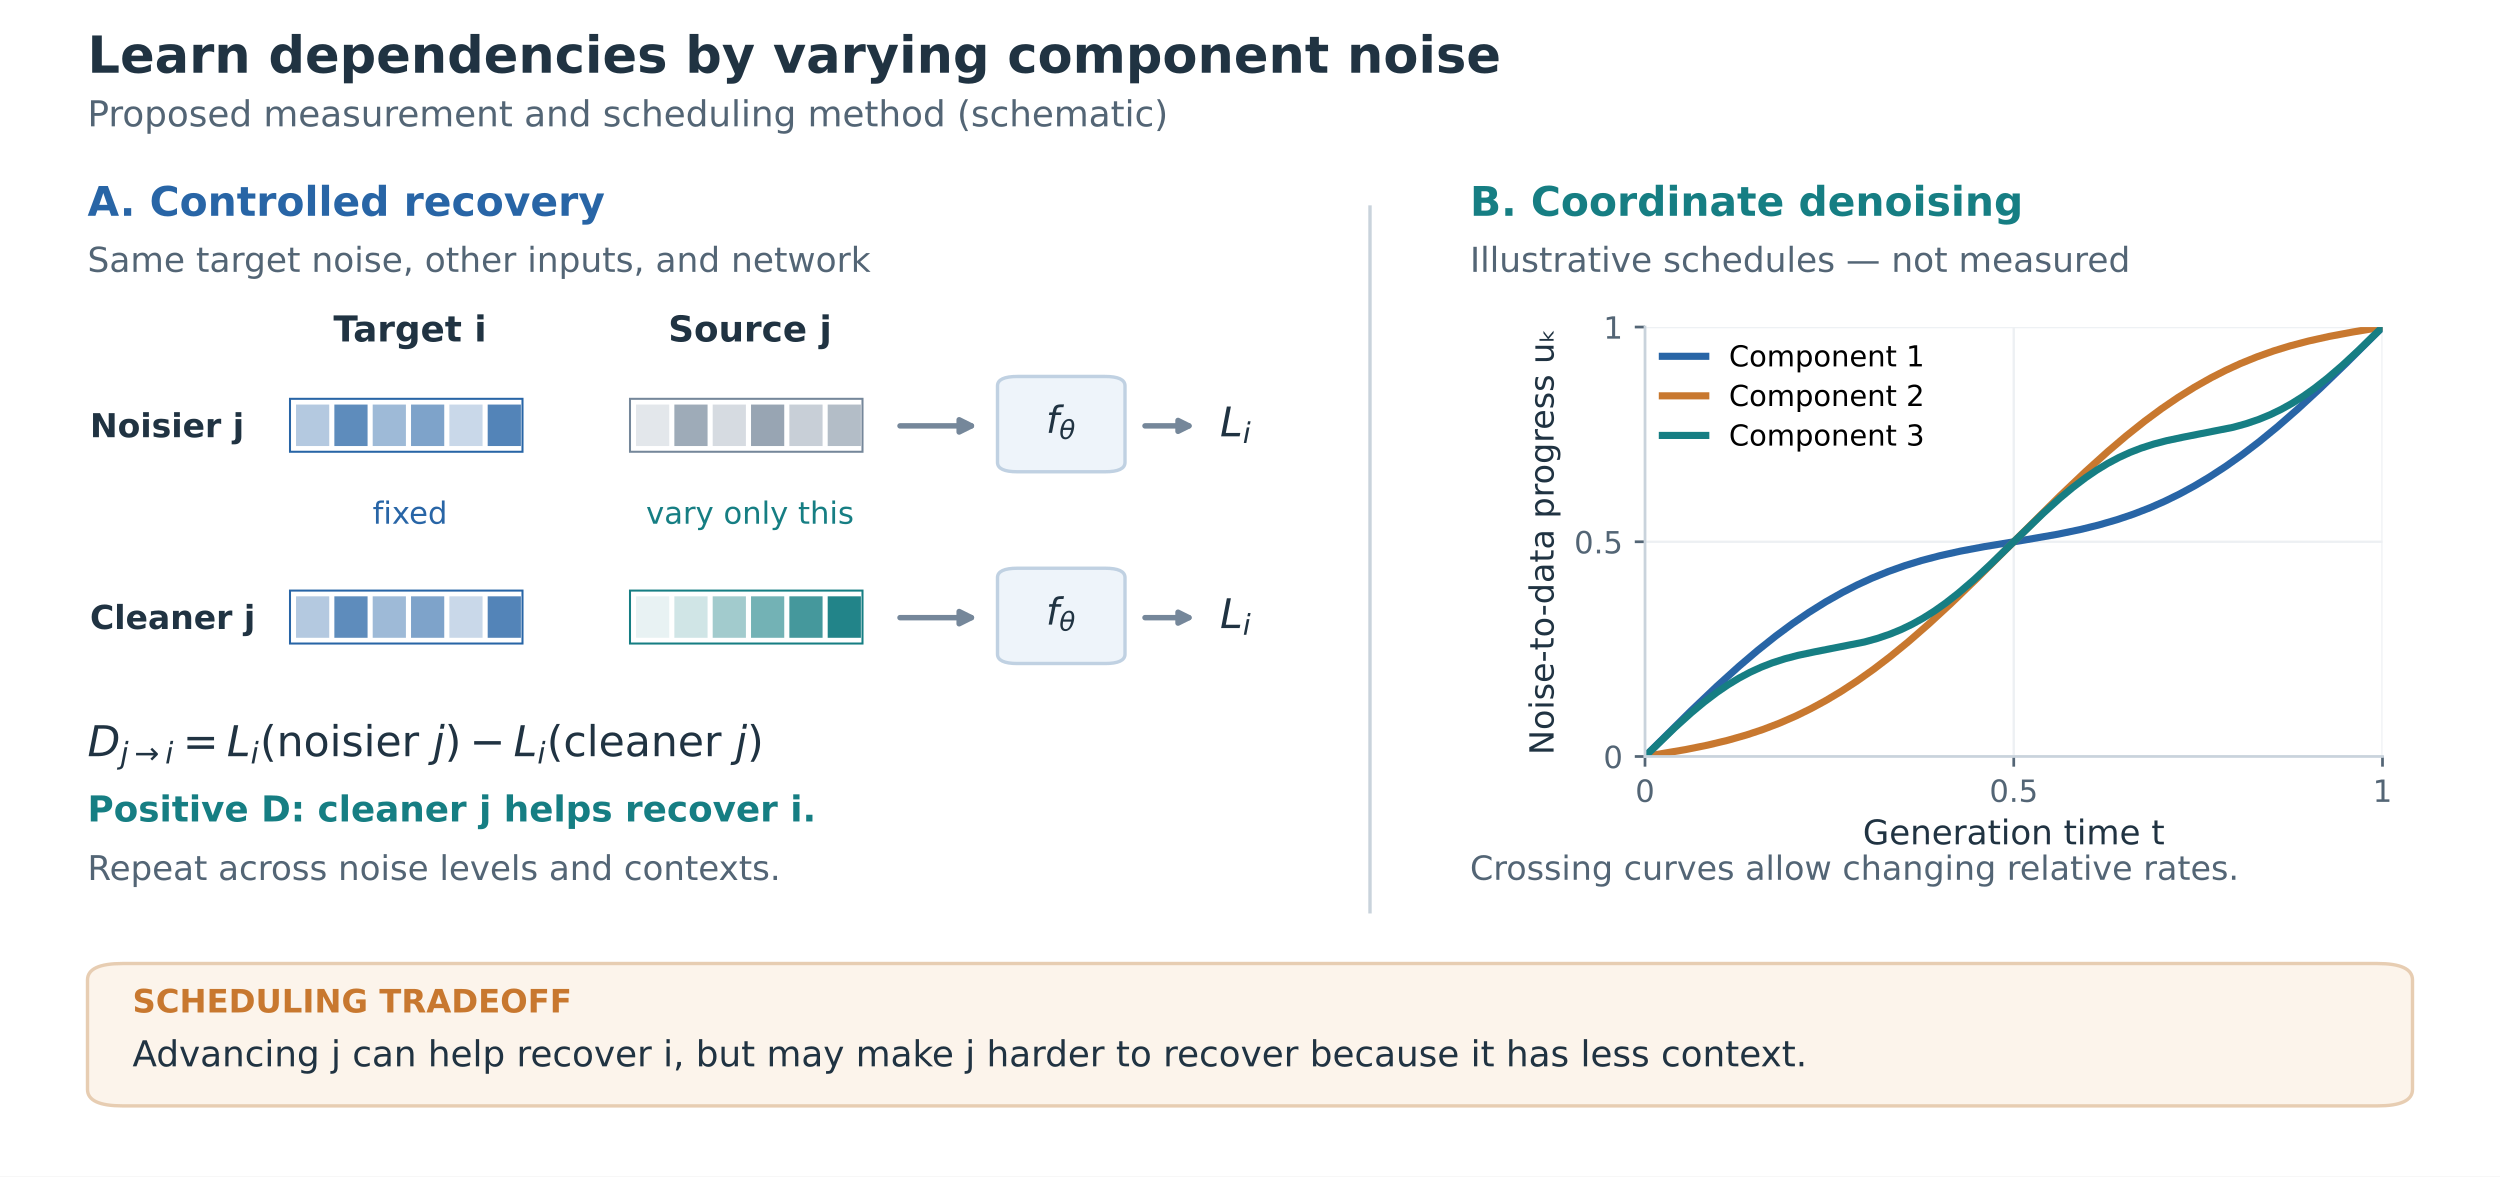
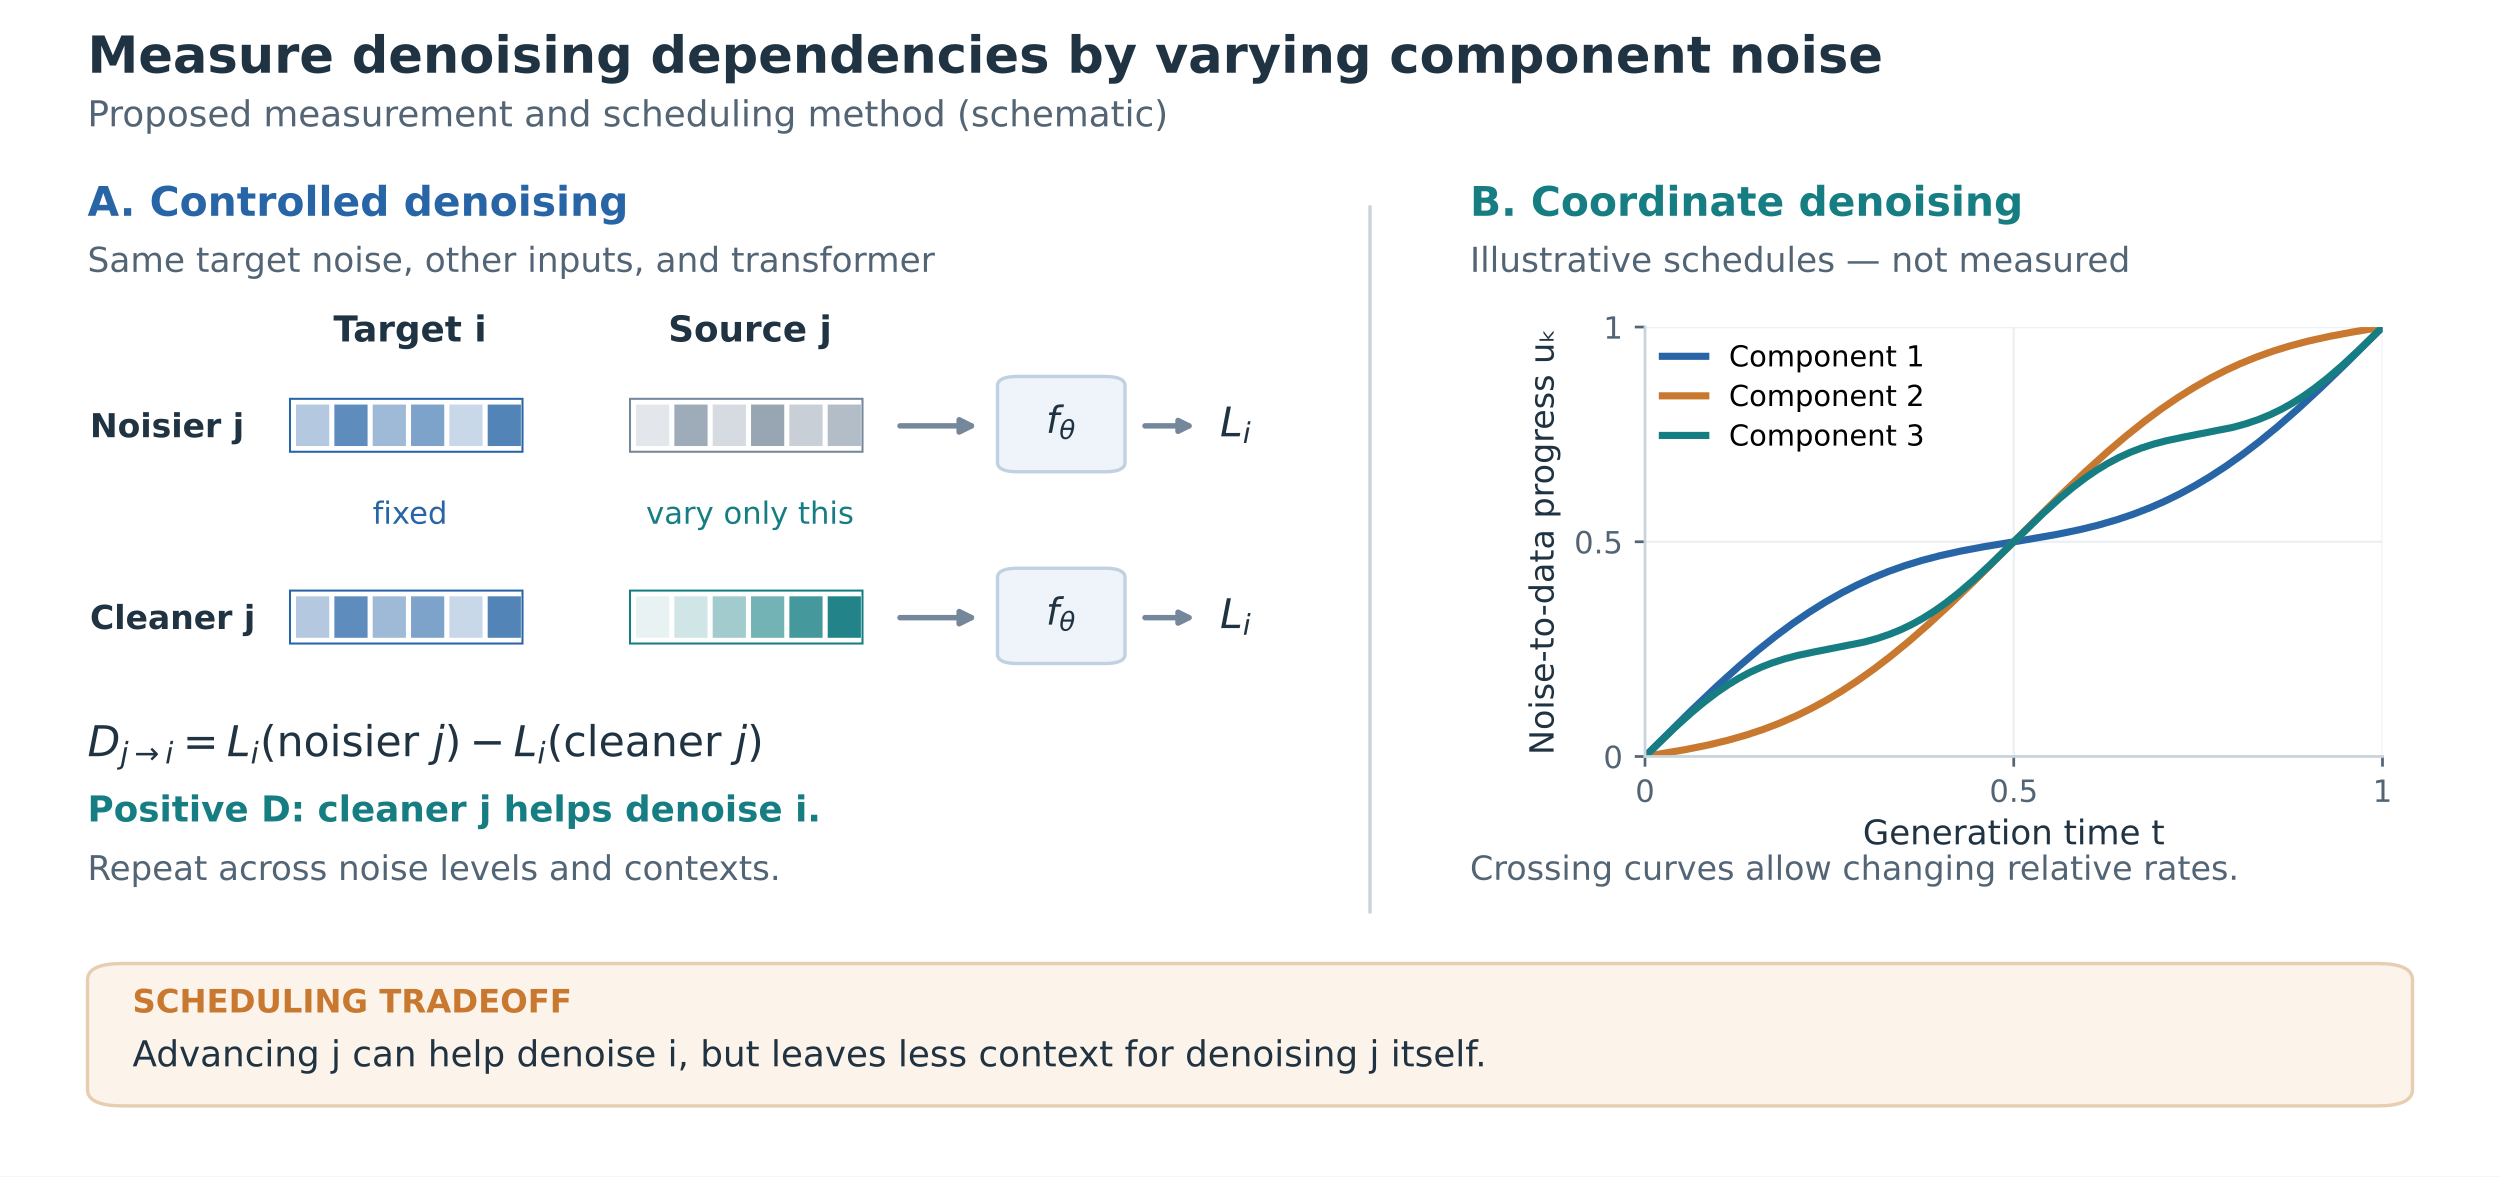
<svg xmlns="http://www.w3.org/2000/svg" xmlns:xlink="http://www.w3.org/1999/xlink" width="734.4pt" height="345.6pt" viewBox="0 0 734.4 345.6" version="1.1">
  <defs>
    <style type="text/css">*{stroke-linejoin: round; stroke-linecap: butt}</style>
  </defs>
  <g id="figure_1">
    <g id="patch_1">
      <path d="M 0 345.6  L 734.4 345.6  L 734.4 0  L 0 0  z " style="fill: #ffffff" />
    </g>
    <g id="axes_1">
      <g id="patch_2">
-         <path d="M 86.659 131.328  L 97.019 131.328  L 97.019 118.541  L 86.659 118.541  z " clip-path="url(#p17b45082d4)" style="fill: #b4c9e0; stroke: #ffffff; stroke-width: 0.6; stroke-linejoin: miter" />
+         <path d="M 86.659 131.328  L 97.019 131.328  L 97.019 118.541  L 86.659 118.541  z " clip-path="url(#pda6b91104f)" style="fill: #b4c9e0; stroke: #ffffff; stroke-width: 0.6; stroke-linejoin: miter" />
      </g>
      <g id="patch_3">
-         <path d="M 97.92 131.328  L 108.28 131.328  L 108.28 118.541  L 97.92 118.541  z " clip-path="url(#p17b45082d4)" style="fill: #5e8cbc; stroke: #ffffff; stroke-width: 0.6; stroke-linejoin: miter" />
+         <path d="M 97.92 131.328  L 108.28 131.328  L 108.28 118.541  L 97.92 118.541  z " clip-path="url(#pda6b91104f)" style="fill: #5e8cbc; stroke: #ffffff; stroke-width: 0.6; stroke-linejoin: miter" />
      </g>
      <g id="patch_4">
-         <path d="M 109.181 131.328  L 119.541 131.328  L 119.541 118.541  L 109.181 118.541  z " clip-path="url(#p17b45082d4)" style="fill: #9ebad7; stroke: #ffffff; stroke-width: 0.6; stroke-linejoin: miter" />
+         <path d="M 109.181 131.328  L 119.541 131.328  L 119.541 118.541  L 109.181 118.541  z " clip-path="url(#pda6b91104f)" style="fill: #9ebad7; stroke: #ffffff; stroke-width: 0.6; stroke-linejoin: miter" />
      </g>
      <g id="patch_5">
-         <path d="M 120.442 131.328  L 130.802 131.328  L 130.802 118.541  L 120.442 118.541  z " clip-path="url(#p17b45082d4)" style="fill: #7ea3ca; stroke: #ffffff; stroke-width: 0.6; stroke-linejoin: miter" />
+         <path d="M 120.442 131.328  L 130.802 131.328  L 130.802 118.541  L 120.442 118.541  z " clip-path="url(#pda6b91104f)" style="fill: #7ea3ca; stroke: #ffffff; stroke-width: 0.6; stroke-linejoin: miter" />
      </g>
      <g id="patch_6">
-         <path d="M 131.702 131.328  L 142.062 131.328  L 142.062 118.541  L 131.702 118.541  z " clip-path="url(#p17b45082d4)" style="fill: #c9d8e9; stroke: #ffffff; stroke-width: 0.6; stroke-linejoin: miter" />
+         <path d="M 131.702 131.328  L 142.062 131.328  L 142.062 118.541  L 131.702 118.541  z " clip-path="url(#pda6b91104f)" style="fill: #c9d8e9; stroke: #ffffff; stroke-width: 0.6; stroke-linejoin: miter" />
      </g>
      <g id="patch_7">
-         <path d="M 142.963 131.328  L 153.323 131.328  L 153.323 118.541  L 142.963 118.541  z " clip-path="url(#p17b45082d4)" style="fill: #5384b8; stroke: #ffffff; stroke-width: 0.6; stroke-linejoin: miter" />
+         <path d="M 142.963 131.328  L 153.323 131.328  L 153.323 118.541  L 142.963 118.541  z " clip-path="url(#pda6b91104f)" style="fill: #5384b8; stroke: #ffffff; stroke-width: 0.6; stroke-linejoin: miter" />
      </g>
      <g id="patch_8">
-         <path d="M 85.19 132.71  L 153.49 132.71  L 153.49 117.158  L 85.19 117.158  L 85.19 132.71  z " clip-path="url(#p17b45082d4)" style="fill: none; stroke: #2865a6; stroke-width: 0.6; stroke-linejoin: miter" />
+         <path d="M 85.19 132.71  L 153.49 132.71  L 153.49 117.158  L 85.19 117.158  L 85.19 132.71  z " clip-path="url(#pda6b91104f)" style="fill: none; stroke: #2865a6; stroke-width: 0.6; stroke-linejoin: miter" />
      </g>
      <g id="patch_9">
-         <path d="M 186.538 131.328  L 196.898 131.328  L 196.898 118.541  L 186.538 118.541  z " clip-path="url(#p17b45082d4)" style="fill: #e3e7eb; stroke: #ffffff; stroke-width: 0.6; stroke-linejoin: miter" />
+         <path d="M 186.538 131.328  L 196.898 131.328  L 196.898 118.541  L 186.538 118.541  z " clip-path="url(#pda6b91104f)" style="fill: #e3e7eb; stroke: #ffffff; stroke-width: 0.6; stroke-linejoin: miter" />
      </g>
      <g id="patch_10">
-         <path d="M 197.798 131.328  L 208.158 131.328  L 208.158 118.541  L 197.798 118.541  z " clip-path="url(#p17b45082d4)" style="fill: #9eabb8; stroke: #ffffff; stroke-width: 0.6; stroke-linejoin: miter" />
+         <path d="M 197.798 131.328  L 208.158 131.328  L 208.158 118.541  L 197.798 118.541  z " clip-path="url(#pda6b91104f)" style="fill: #9eabb8; stroke: #ffffff; stroke-width: 0.6; stroke-linejoin: miter" />
      </g>
      <g id="patch_11">
-         <path d="M 209.059 131.328  L 219.419 131.328  L 219.419 118.541  L 209.059 118.541  z " clip-path="url(#p17b45082d4)" style="fill: #d6dbe1; stroke: #ffffff; stroke-width: 0.6; stroke-linejoin: miter" />
+         <path d="M 209.059 131.328  L 219.419 131.328  L 219.419 118.541  L 209.059 118.541  z " clip-path="url(#pda6b91104f)" style="fill: #d6dbe1; stroke: #ffffff; stroke-width: 0.6; stroke-linejoin: miter" />
      </g>
      <g id="patch_12">
-         <path d="M 220.32 131.328  L 230.68 131.328  L 230.68 118.541  L 220.32 118.541  z " clip-path="url(#p17b45082d4)" style="fill: #98a5b3; stroke: #ffffff; stroke-width: 0.6; stroke-linejoin: miter" />
+         <path d="M 220.32 131.328  L 230.68 131.328  L 230.68 118.541  L 220.32 118.541  z " clip-path="url(#pda6b91104f)" style="fill: #98a5b3; stroke: #ffffff; stroke-width: 0.6; stroke-linejoin: miter" />
      </g>
      <g id="patch_13">
-         <path d="M 231.581 131.328  L 241.941 131.328  L 241.941 118.541  L 231.581 118.541  z " clip-path="url(#p17b45082d4)" style="fill: #c8cfd7; stroke: #ffffff; stroke-width: 0.6; stroke-linejoin: miter" />
+         <path d="M 231.581 131.328  L 241.941 131.328  L 241.941 118.541  L 231.581 118.541  z " clip-path="url(#pda6b91104f)" style="fill: #c8cfd7; stroke: #ffffff; stroke-width: 0.6; stroke-linejoin: miter" />
      </g>
      <g id="patch_14">
-         <path d="M 242.842 131.328  L 253.202 131.328  L 253.202 118.541  L 242.842 118.541  z " clip-path="url(#p17b45082d4)" style="fill: #b3bdc7; stroke: #ffffff; stroke-width: 0.6; stroke-linejoin: miter" />
+         <path d="M 242.842 131.328  L 253.202 131.328  L 253.202 118.541  L 242.842 118.541  z " clip-path="url(#pda6b91104f)" style="fill: #b3bdc7; stroke: #ffffff; stroke-width: 0.6; stroke-linejoin: miter" />
      </g>
      <g id="patch_15">
-         <path d="M 185.069 132.71  L 253.368 132.71  L 253.368 117.158  L 185.069 117.158  L 185.069 132.71  z " clip-path="url(#p17b45082d4)" style="fill: none; stroke: #75879a; stroke-width: 0.6; stroke-linejoin: miter" />
+         <path d="M 185.069 132.71  L 253.368 132.71  L 253.368 117.158  L 185.069 117.158  L 185.069 132.71  z " clip-path="url(#pda6b91104f)" style="fill: none; stroke: #75879a; stroke-width: 0.6; stroke-linejoin: miter" />
      </g>
      <g id="patch_16">
-         <path d="M 264.384 125.107  Q 275.767 125.107 285.362 125.107  " clip-path="url(#p17b45082d4)" style="fill: none; stroke: #75879a; stroke-width: 1.6; stroke-linecap: round" />
-         <path d="M 281.762 123.307  L 285.362 125.107  L 281.762 126.907  z " clip-path="url(#p17b45082d4)" style="fill: #75879a; stroke: #75879a; stroke-width: 1.6; stroke-linecap: round" />
+         <path d="M 264.384 125.107  Q 275.767 125.107 285.362 125.107  " clip-path="url(#pda6b91104f)" style="fill: none; stroke: #75879a; stroke-width: 1.6; stroke-linecap: round" />
+         <path d="M 281.762 123.307  L 285.362 125.107  L 281.762 126.907  z " clip-path="url(#pda6b91104f)" style="fill: #75879a; stroke: #75879a; stroke-width: 1.6; stroke-linecap: round" />
      </g>
      <g id="patch_17">
-         <path d="M 298.901 138.586  L 324.605 138.586  Q 330.48 138.586 330.48 135.821  L 330.48 113.357  Q 330.48 110.592 324.605 110.592  L 298.901 110.592  Q 293.026 110.592 293.026 113.357  L 293.026 135.821  Q 293.026 138.586 298.901 138.586  z " clip-path="url(#p17b45082d4)" style="fill: #eef4fa; stroke: #c0d1e2; stroke-linejoin: miter" />
+         <path d="M 298.901 138.586  L 324.605 138.586  Q 330.48 138.586 330.48 135.821  L 330.48 113.357  Q 330.48 110.592 324.605 110.592  L 298.901 110.592  Q 293.026 110.592 293.026 113.357  L 293.026 135.821  Q 293.026 138.586 298.901 138.586  z " clip-path="url(#pda6b91104f)" style="fill: #eef4fa; stroke: #c0d1e2; stroke-linejoin: miter" />
      </g>
      <g id="patch_18">
-         <path d="M 336.355 125.107  Q 343.699 125.107 349.254 125.107  " clip-path="url(#p17b45082d4)" style="fill: none; stroke: #75879a; stroke-width: 1.6; stroke-linecap: round" />
-         <path d="M 346.054 123.507  L 349.254 125.107  L 346.054 126.707  z " clip-path="url(#p17b45082d4)" style="fill: #75879a; stroke: #75879a; stroke-width: 1.6; stroke-linecap: round" />
+         <path d="M 336.355 125.107  Q 343.699 125.107 349.254 125.107  " clip-path="url(#pda6b91104f)" style="fill: none; stroke: #75879a; stroke-width: 1.6; stroke-linecap: round" />
+         <path d="M 346.054 123.507  L 349.254 125.107  L 346.054 126.707  z " clip-path="url(#pda6b91104f)" style="fill: #75879a; stroke: #75879a; stroke-width: 1.6; stroke-linecap: round" />
      </g>
      <g id="patch_19">
-         <path d="M 86.659 187.661  L 97.019 187.661  L 97.019 174.874  L 86.659 174.874  z " clip-path="url(#p17b45082d4)" style="fill: #b4c9e0; stroke: #ffffff; stroke-width: 0.6; stroke-linejoin: miter" />
+         <path d="M 86.659 187.661  L 97.019 187.661  L 97.019 174.874  L 86.659 174.874  z " clip-path="url(#pda6b91104f)" style="fill: #b4c9e0; stroke: #ffffff; stroke-width: 0.6; stroke-linejoin: miter" />
      </g>
      <g id="patch_20">
-         <path d="M 97.92 187.661  L 108.28 187.661  L 108.28 174.874  L 97.92 174.874  z " clip-path="url(#p17b45082d4)" style="fill: #5e8cbc; stroke: #ffffff; stroke-width: 0.6; stroke-linejoin: miter" />
+         <path d="M 97.92 187.661  L 108.28 187.661  L 108.28 174.874  L 97.92 174.874  z " clip-path="url(#pda6b91104f)" style="fill: #5e8cbc; stroke: #ffffff; stroke-width: 0.6; stroke-linejoin: miter" />
      </g>
      <g id="patch_21">
-         <path d="M 109.181 187.661  L 119.541 187.661  L 119.541 174.874  L 109.181 174.874  z " clip-path="url(#p17b45082d4)" style="fill: #9ebad7; stroke: #ffffff; stroke-width: 0.6; stroke-linejoin: miter" />
+         <path d="M 109.181 187.661  L 119.541 187.661  L 119.541 174.874  L 109.181 174.874  z " clip-path="url(#pda6b91104f)" style="fill: #9ebad7; stroke: #ffffff; stroke-width: 0.6; stroke-linejoin: miter" />
      </g>
      <g id="patch_22">
-         <path d="M 120.442 187.661  L 130.802 187.661  L 130.802 174.874  L 120.442 174.874  z " clip-path="url(#p17b45082d4)" style="fill: #7ea3ca; stroke: #ffffff; stroke-width: 0.6; stroke-linejoin: miter" />
+         <path d="M 120.442 187.661  L 130.802 187.661  L 130.802 174.874  L 120.442 174.874  z " clip-path="url(#pda6b91104f)" style="fill: #7ea3ca; stroke: #ffffff; stroke-width: 0.6; stroke-linejoin: miter" />
      </g>
      <g id="patch_23">
-         <path d="M 131.702 187.661  L 142.062 187.661  L 142.062 174.874  L 131.702 174.874  z " clip-path="url(#p17b45082d4)" style="fill: #c9d8e9; stroke: #ffffff; stroke-width: 0.6; stroke-linejoin: miter" />
+         <path d="M 131.702 187.661  L 142.062 187.661  L 142.062 174.874  L 131.702 174.874  z " clip-path="url(#pda6b91104f)" style="fill: #c9d8e9; stroke: #ffffff; stroke-width: 0.6; stroke-linejoin: miter" />
      </g>
      <g id="patch_24">
-         <path d="M 142.963 187.661  L 153.323 187.661  L 153.323 174.874  L 142.963 174.874  z " clip-path="url(#p17b45082d4)" style="fill: #5384b8; stroke: #ffffff; stroke-width: 0.6; stroke-linejoin: miter" />
+         <path d="M 142.963 187.661  L 153.323 187.661  L 153.323 174.874  L 142.963 174.874  z " clip-path="url(#pda6b91104f)" style="fill: #5384b8; stroke: #ffffff; stroke-width: 0.6; stroke-linejoin: miter" />
      </g>
      <g id="patch_25">
-         <path d="M 85.19 189.043  L 153.49 189.043  L 153.49 173.491  L 85.19 173.491  L 85.19 189.043  z " clip-path="url(#p17b45082d4)" style="fill: none; stroke: #2865a6; stroke-width: 0.6; stroke-linejoin: miter" />
+         <path d="M 85.19 189.043  L 153.49 189.043  L 153.49 173.491  L 85.19 173.491  L 85.19 189.043  z " clip-path="url(#pda6b91104f)" style="fill: none; stroke: #2865a6; stroke-width: 0.6; stroke-linejoin: miter" />
      </g>
      <g id="patch_26">
-         <path d="M 186.538 187.661  L 196.898 187.661  L 196.898 174.874  L 186.538 174.874  z " clip-path="url(#p17b45082d4)" style="fill: #e8f2f3; stroke: #ffffff; stroke-width: 0.6; stroke-linejoin: miter" />
+         <path d="M 186.538 187.661  L 196.898 187.661  L 196.898 174.874  L 186.538 174.874  z " clip-path="url(#pda6b91104f)" style="fill: #e8f2f3; stroke: #ffffff; stroke-width: 0.6; stroke-linejoin: miter" />
      </g>
      <g id="patch_27">
-         <path d="M 197.798 187.661  L 208.158 187.661  L 208.158 174.874  L 197.798 174.874  z " clip-path="url(#p17b45082d4)" style="fill: #d0e5e6; stroke: #ffffff; stroke-width: 0.6; stroke-linejoin: miter" />
+         <path d="M 197.798 187.661  L 208.158 187.661  L 208.158 174.874  L 197.798 174.874  z " clip-path="url(#pda6b91104f)" style="fill: #d0e5e6; stroke: #ffffff; stroke-width: 0.6; stroke-linejoin: miter" />
      </g>
      <g id="patch_28">
-         <path d="M 209.059 187.661  L 219.419 187.661  L 219.419 174.874  L 209.059 174.874  z " clip-path="url(#p17b45082d4)" style="fill: #a2cbcd; stroke: #ffffff; stroke-width: 0.6; stroke-linejoin: miter" />
+         <path d="M 209.059 187.661  L 219.419 187.661  L 219.419 174.874  L 209.059 174.874  z " clip-path="url(#pda6b91104f)" style="fill: #a2cbcd; stroke: #ffffff; stroke-width: 0.6; stroke-linejoin: miter" />
      </g>
      <g id="patch_29">
-         <path d="M 220.32 187.661  L 230.68 187.661  L 230.68 174.874  L 220.32 174.874  z " clip-path="url(#p17b45082d4)" style="fill: #73b2b5; stroke: #ffffff; stroke-width: 0.6; stroke-linejoin: miter" />
+         <path d="M 220.32 187.661  L 230.68 187.661  L 230.68 174.874  L 220.32 174.874  z " clip-path="url(#pda6b91104f)" style="fill: #73b2b5; stroke: #ffffff; stroke-width: 0.6; stroke-linejoin: miter" />
      </g>
      <g id="patch_30">
-         <path d="M 231.581 187.661  L 241.941 187.661  L 241.941 174.874  L 231.581 174.874  z " clip-path="url(#p17b45082d4)" style="fill: #45989c; stroke: #ffffff; stroke-width: 0.6; stroke-linejoin: miter" />
+         <path d="M 231.581 187.661  L 241.941 187.661  L 241.941 174.874  L 231.581 174.874  z " clip-path="url(#pda6b91104f)" style="fill: #45989c; stroke: #ffffff; stroke-width: 0.6; stroke-linejoin: miter" />
      </g>
      <g id="patch_31">
-         <path d="M 242.842 187.661  L 253.202 187.661  L 253.202 174.874  L 242.842 174.874  z " clip-path="url(#p17b45082d4)" style="fill: #228489; stroke: #ffffff; stroke-width: 0.6; stroke-linejoin: miter" />
+         <path d="M 242.842 187.661  L 253.202 187.661  L 253.202 174.874  L 242.842 174.874  z " clip-path="url(#pda6b91104f)" style="fill: #228489; stroke: #ffffff; stroke-width: 0.6; stroke-linejoin: miter" />
      </g>
      <g id="patch_32">
-         <path d="M 185.069 189.043  L 253.368 189.043  L 253.368 173.491  L 185.069 173.491  L 185.069 189.043  z " clip-path="url(#p17b45082d4)" style="fill: none; stroke: #167e83; stroke-width: 0.6; stroke-linejoin: miter" />
+         <path d="M 185.069 189.043  L 253.368 189.043  L 253.368 173.491  L 185.069 173.491  L 185.069 189.043  z " clip-path="url(#pda6b91104f)" style="fill: none; stroke: #167e83; stroke-width: 0.6; stroke-linejoin: miter" />
      </g>
      <g id="patch_33">
-         <path d="M 264.384 181.44  Q 275.767 181.44 285.362 181.44  " clip-path="url(#p17b45082d4)" style="fill: none; stroke: #75879a; stroke-width: 1.6; stroke-linecap: round" />
-         <path d="M 281.762 179.64  L 285.362 181.44  L 281.762 183.24  z " clip-path="url(#p17b45082d4)" style="fill: #75879a; stroke: #75879a; stroke-width: 1.6; stroke-linecap: round" />
+         <path d="M 264.384 181.44  Q 275.767 181.44 285.362 181.44  " clip-path="url(#pda6b91104f)" style="fill: none; stroke: #75879a; stroke-width: 1.6; stroke-linecap: round" />
+         <path d="M 281.762 179.64  L 285.362 181.44  L 281.762 183.24  z " clip-path="url(#pda6b91104f)" style="fill: #75879a; stroke: #75879a; stroke-width: 1.6; stroke-linecap: round" />
      </g>
      <g id="patch_34">
-         <path d="M 298.901 194.918  L 324.605 194.918  Q 330.48 194.918 330.48 192.154  L 330.48 169.69  Q 330.48 166.925 324.605 166.925  L 298.901 166.925  Q 293.026 166.925 293.026 169.69  L 293.026 192.154  Q 293.026 194.918 298.901 194.918  z " clip-path="url(#p17b45082d4)" style="fill: #eef4fa; stroke: #c0d1e2; stroke-linejoin: miter" />
+         <path d="M 298.901 194.918  L 324.605 194.918  Q 330.48 194.918 330.48 192.154  L 330.48 169.69  Q 330.48 166.925 324.605 166.925  L 298.901 166.925  Q 293.026 166.925 293.026 169.69  L 293.026 192.154  Q 293.026 194.918 298.901 194.918  z " clip-path="url(#pda6b91104f)" style="fill: #eef4fa; stroke: #c0d1e2; stroke-linejoin: miter" />
      </g>
      <g id="patch_35">
-         <path d="M 336.355 181.44  Q 343.699 181.44 349.254 181.44  " clip-path="url(#p17b45082d4)" style="fill: none; stroke: #75879a; stroke-width: 1.6; stroke-linecap: round" />
-         <path d="M 346.054 179.84  L 349.254 181.44  L 346.054 183.04  z " clip-path="url(#p17b45082d4)" style="fill: #75879a; stroke: #75879a; stroke-width: 1.6; stroke-linecap: round" />
+         <path d="M 336.355 181.44  Q 343.699 181.44 349.254 181.44  " clip-path="url(#pda6b91104f)" style="fill: none; stroke: #75879a; stroke-width: 1.6; stroke-linecap: round" />
+         <path d="M 346.054 179.84  L 349.254 181.44  L 346.054 183.04  z " clip-path="url(#pda6b91104f)" style="fill: #75879a; stroke: #75879a; stroke-width: 1.6; stroke-linecap: round" />
      </g>
      <g id="patch_36">
-         <path d="M 35.986 324.864  L 698.414 324.864  Q 708.696 324.864 708.696 320.026  L 708.696 287.885  Q 708.696 283.046 698.414 283.046  L 35.986 283.046  Q 25.704 283.046 25.704 287.885  L 25.704 320.026  Q 25.704 324.864 35.986 324.864  z " clip-path="url(#p17b45082d4)" style="fill: #fcf4eb; stroke: #e7cdb2; stroke-linejoin: miter" />
+         <path d="M 35.986 324.864  L 698.414 324.864  Q 708.696 324.864 708.696 320.026  L 708.696 287.885  Q 708.696 283.046 698.414 283.046  L 35.986 283.046  Q 25.704 283.046 25.704 287.885  L 25.704 320.026  Q 25.704 324.864 35.986 324.864  z " clip-path="url(#pda6b91104f)" style="fill: #fcf4eb; stroke: #e7cdb2; stroke-linejoin: miter" />
      </g>
      <g id="line2d_1">
-         <path d="M 402.451 267.84  L 402.451 60.826  " clip-path="url(#p17b45082d4)" style="fill: none; stroke: #c9d3dc; stroke-linecap: square" />
+         <path d="M 402.451 267.84  L 402.451 60.826  " clip-path="url(#pda6b91104f)" style="fill: none; stroke: #c9d3dc; stroke-linecap: square" />
      </g>
      <g id="text_1">
-         <text style="font-weight: 700; font-size: 15px; font-family: 'DejaVu Sans'; text-anchor: start; fill: #203342" x="25.704" y="21.36" transform="rotate(-0 25.704 21.36047)">Learn dependencies by varying component noise</text>
+         <text style="font-weight: 700; font-size: 15px; font-family: 'DejaVu Sans'; text-anchor: start; fill: #203342" x="25.704" y="21.36" transform="rotate(-0 25.704 21.36047)">Measure denoising dependencies by varying component noise</text>
      </g>
      <g id="text_2">
        <text style="font-size: 10.5px; font-family: 'DejaVu Sans'; text-anchor: start; fill: #536575" x="25.704" y="37.112" transform="rotate(-0 25.704 37.11174)">Proposed measurement and scheduling method (schematic)</text>
      </g>
      <g id="text_3">
-         <text style="font-weight: 700; font-size: 12px; font-family: 'DejaVu Sans'; text-anchor: start; fill: #2865a6" x="25.704" y="63.399" transform="rotate(-0 25.704 63.39878)">A. Controlled recovery</text>
+         <text style="font-weight: 700; font-size: 12px; font-family: 'DejaVu Sans'; text-anchor: start; fill: #2865a6" x="25.704" y="63.399" transform="rotate(-0 25.704 63.39878)">A. Controlled denoising</text>
      </g>
      <g id="text_4">
-         <text style="font-size: 10.1px; font-family: 'DejaVu Sans'; text-anchor: start; fill: #536575" x="25.704" y="79.856" transform="rotate(-0 25.704 79.85577)">Same target noise, other inputs, and network</text>
+         <text style="font-size: 10.1px; font-family: 'DejaVu Sans'; text-anchor: start; fill: #536575" x="25.704" y="79.856" transform="rotate(-0 25.704 79.85577)">Same target noise, other inputs, and transformer</text>
      </g>
      <g id="text_5">
        <text style="font-weight: 700; font-size: 10.5px; font-family: 'DejaVu Sans'; text-anchor: middle; fill: #203342" x="120.442" y="100.316" transform="rotate(-0 120.4416 100.3155)">Target i</text>
      </g>
      <g id="text_6">
        <text style="font-weight: 700; font-size: 10.5px; font-family: 'DejaVu Sans'; text-anchor: middle; fill: #203342" x="220.32" y="100.316" transform="rotate(-0 220.32 100.3155)">Source j</text>
      </g>
      <g id="text_7">
        <text style="font-weight: 700; font-size: 9.7px; font-family: 'DejaVu Sans'; text-anchor: start; fill: #203342" x="26.438" y="128.437" transform="rotate(-0 26.4384 128.4371)">Noisier j</text>
      </g>
      <g id="text_8">
        <g style="fill: #203342" transform="translate(307.2978 127.7969)">
          <text>
            <tspan x="0" y="-0.641" style="font-style: oblique; font-size: 11px; font-family: 'DejaVu Sans'; fill: #203342">f</tspan>
            <tspan x="3.873" y="1.164" style="font-style: oblique; font-size: 7.7px; font-family: 'DejaVu Sans'; fill: #203342">θ</tspan>
          </text>
        </g>
      </g>
      <g id="text_9">
        <g style="fill: #203342" transform="translate(358.3872 128.4185)">
          <text>
            <tspan x="0" y="-0.25" style="font-style: oblique; font-size: 12px; font-family: 'DejaVu Sans'; fill: #203342">L</tspan>
            <tspan x="6.686" y="1.719" style="font-style: oblique; font-size: 8.4px; font-family: 'DejaVu Sans'; fill: #203342">i</tspan>
          </text>
        </g>
      </g>
      <g id="text_10">
        <text style="font-weight: 700; font-size: 9.7px; font-family: 'DejaVu Sans'; text-anchor: start; fill: #203342" x="26.438" y="184.77" transform="rotate(-0 26.4384 184.7699)">Cleaner j</text>
      </g>
      <g id="text_11">
        <g style="fill: #203342" transform="translate(307.2978 184.1297)">
          <text>
            <tspan x="0" y="-0.641" style="font-style: oblique; font-size: 11px; font-family: 'DejaVu Sans'; fill: #203342">f</tspan>
            <tspan x="3.873" y="1.164" style="font-style: oblique; font-size: 7.7px; font-family: 'DejaVu Sans'; fill: #203342">θ</tspan>
          </text>
        </g>
      </g>
      <g id="text_12">
        <g style="fill: #203342" transform="translate(358.3872 184.7512)">
          <text>
            <tspan x="0" y="-0.25" style="font-style: oblique; font-size: 12px; font-family: 'DejaVu Sans'; fill: #203342">L</tspan>
            <tspan x="6.686" y="1.719" style="font-style: oblique; font-size: 8.4px; font-family: 'DejaVu Sans'; fill: #203342">i</tspan>
          </text>
        </g>
      </g>
      <g id="text_13">
        <text style="font-size: 9px; font-family: 'DejaVu Sans'; text-anchor: middle; fill: #2865a6" x="120.442" y="153.856" transform="rotate(-0 120.4416 153.8562)">fixed</text>
      </g>
      <g id="text_14">
        <text style="font-size: 9px; font-family: 'DejaVu Sans'; text-anchor: middle; fill: #167e83" x="220.32" y="153.856" transform="rotate(-0 220.32 153.8562)">vary only this</text>
      </g>
      <g id="text_15">
        <g style="fill: #203342" transform="translate(25.704 222.2685)">
          <text>
            <tspan x="0" y="-0.125" style="font-style: oblique; font-size: 12.5px; font-family: 'DejaVu Sans'; fill: #203342">D</tspan>
            <tspan x="40.928" y="-0.125" style="font-style: oblique; font-size: 12.5px; font-family: 'DejaVu Sans'; fill: #203342">L</tspan>
            <tspan x="101.472" y="-0.125" style="font-style: oblique; font-size: 12.5px; font-family: 'DejaVu Sans'; fill: #203342">j</tspan>
            <tspan x="125.166" y="-0.125" style="font-style: oblique; font-size: 12.5px; font-family: 'DejaVu Sans'; fill: #203342">L</tspan>
            <tspan x="190.3" y="-0.125" style="font-style: oblique; font-size: 12.5px; font-family: 'DejaVu Sans'; fill: #203342">j</tspan>
            <tspan x="9.625" y="2.008" style="font-style: oblique; font-size: 8.75px; font-family: 'DejaVu Sans'; fill: #203342">j</tspan>
            <tspan x="22.797" y="2.008" style="font-style: oblique; font-size: 8.75px; font-family: 'DejaVu Sans'; fill: #203342">i</tspan>
            <tspan x="47.892" y="2.008" style="font-style: oblique; font-size: 8.75px; font-family: 'DejaVu Sans'; fill: #203342">i</tspan>
            <tspan x="132.13" y="2.008" style="font-style: oblique; font-size: 8.75px; font-family: 'DejaVu Sans'; fill: #203342">i</tspan>
            <tspan x="13.761" y="2.008" style="font-size: 8.75px; font-family: 'DejaVu Sans'; fill: #203342">→</tspan>
            <tspan x="28.019" y="-0.125" style="font-size: 12.5px; font-family: 'DejaVu Sans'; fill: #203342">=</tspan>
            <tspan x="50.679" y="-0.125" style="font-size: 12.5px; font-family: 'DejaVu Sans'; fill: #203342">(</tspan>
            <tspan x="55.555" y="-0.125" style="font-size: 12.5px; font-family: 'DejaVu Sans'; fill: #203342">n</tspan>
            <tspan x="63.478" y="-0.125" style="font-size: 12.5px; font-family: 'DejaVu Sans'; fill: #203342">o</tspan>
            <tspan x="71.125" y="-0.125" style="font-size: 12.5px; font-family: 'DejaVu Sans'; fill: #203342">i</tspan>
            <tspan x="74.598" y="-0.125" style="font-size: 12.5px; font-family: 'DejaVu Sans'; fill: #203342">s</tspan>
            <tspan x="81.111" y="-0.125" style="font-size: 12.5px; font-family: 'DejaVu Sans'; fill: #203342">i</tspan>
            <tspan x="84.584" y="-0.125" style="font-size: 12.5px; font-family: 'DejaVu Sans'; fill: #203342">e</tspan>
            <tspan x="92.274" y="-0.125" style="font-size: 12.5px; font-family: 'DejaVu Sans'; fill: #203342">r</tspan>
            <tspan x="104.945" y="-0.125" style="font-size: 12.5px; font-family: 'DejaVu Sans'; fill: #203342">)</tspan>
            <tspan x="112.257" y="-0.125" style="font-size: 12.5px; font-family: 'DejaVu Sans'; fill: #203342">−</tspan>
            <tspan x="134.916" y="-0.125" style="font-size: 12.5px; font-family: 'DejaVu Sans'; fill: #203342">(</tspan>
            <tspan x="139.793" y="-0.125" style="font-size: 12.5px; font-family: 'DejaVu Sans'; fill: #203342">c</tspan>
            <tspan x="146.666" y="-0.125" style="font-size: 12.5px; font-family: 'DejaVu Sans'; fill: #203342">l</tspan>
            <tspan x="150.139" y="-0.125" style="font-size: 12.5px; font-family: 'DejaVu Sans'; fill: #203342">e</tspan>
            <tspan x="157.829" y="-0.125" style="font-size: 12.5px; font-family: 'DejaVu Sans'; fill: #203342">a</tspan>
            <tspan x="165.489" y="-0.125" style="font-size: 12.5px; font-family: 'DejaVu Sans'; fill: #203342">n</tspan>
            <tspan x="173.411" y="-0.125" style="font-size: 12.5px; font-family: 'DejaVu Sans'; fill: #203342">e</tspan>
            <tspan x="181.102" y="-0.125" style="font-size: 12.5px; font-family: 'DejaVu Sans'; fill: #203342">r</tspan>
            <tspan x="193.773" y="-0.125" style="font-size: 12.5px; font-family: 'DejaVu Sans'; fill: #203342">)</tspan>
          </text>
        </g>
      </g>
      <g id="text_16">
-         <text style="font-weight: 700; font-size: 10.5px; font-family: 'DejaVu Sans'; text-anchor: start; fill: #167e83" x="25.704" y="241.32" transform="rotate(-0 25.704 241.3203)">Positive D: cleaner j helps recover i.</text>
+         <text style="font-weight: 700; font-size: 10.5px; font-family: 'DejaVu Sans'; text-anchor: start; fill: #167e83" x="25.704" y="241.32" transform="rotate(-0 25.704 241.3203)">Positive D: cleaner j helps denoise i.</text>
      </g>
      <g id="text_17">
        <text style="font-size: 10px; font-family: 'DejaVu Sans'; text-anchor: start; fill: #536575" x="25.704" y="258.503" transform="rotate(-0 25.704 258.5034)">Repeat across noise levels and contexts.</text>
      </g>
      <g id="text_18">
        <text style="font-weight: 700; font-size: 12px; font-family: 'DejaVu Sans'; text-anchor: start; fill: #167e83" x="431.827" y="63.399" transform="rotate(-0 431.8272 63.39878)">B. Coordinate denoising</text>
      </g>
      <g id="text_19">
        <text style="font-size: 10.1px; font-family: 'DejaVu Sans'; text-anchor: start; fill: #536575" x="431.827" y="79.856" transform="rotate(-0 431.8272 79.85577)">Illustrative schedules — not measured</text>
      </g>
      <g id="text_20">
        <text style="font-size: 9.8px; font-family: 'DejaVu Sans'; text-anchor: start; fill: #536575" x="431.827" y="258.448" transform="rotate(-0 431.8272 258.4482)">Crossing curves allow changing relative rates.</text>
      </g>
      <g id="text_21">
        <text style="font-weight: 700; font-size: 9.5px; font-family: 'DejaVu Sans'; text-anchor: start; fill: #c8782f" x="38.923" y="297.418" transform="rotate(-0 38.9232 297.4182)">SCHEDULING TRADEOFF</text>
      </g>
      <g id="text_22">
-         <text style="font-size: 10.5px; font-family: 'DejaVu Sans'; text-anchor: start; fill: #203342" x="38.923" y="313.246" transform="rotate(-0 38.9232 313.2461)">Advancing j can help recover i, but may make j harder to recover because it has less context.</text>
+         <text style="font-size: 10.5px; font-family: 'DejaVu Sans'; text-anchor: start; fill: #203342" x="38.923" y="313.246" transform="rotate(-0 38.9232 313.2461)">Advancing j can help denoise i, but leaves less context for denoising j itself.</text>
      </g>
    </g>
    <g id="axes_2">
      <g id="patch_37">
        <path d="M 483.235 222.221  L 699.883 222.221  L 699.883 96.077  L 483.235 96.077  z " style="fill: #ffffff" />
      </g>
      <g id="matplotlib.axis_1">
        <g id="xtick_1">
          <g id="line2d_2">
-             <path d="M 483.235 222.221  L 483.235 96.077  " clip-path="url(#p2f9fd32461)" style="fill: none; stroke: #edf0f3; stroke-width: 0.7; stroke-linecap: square" />
+             <path d="M 483.235 222.221  L 483.235 96.077  " clip-path="url(#pd04c7462e1)" style="fill: none; stroke: #edf0f3; stroke-width: 0.7; stroke-linecap: square" />
          </g>
          <g id="line2d_3">
            <defs>
-               <path id="m11cbffb361" d="M 0 0  L 0 3  " style="stroke: #536575; stroke-width: 0.8" />
+               <path id="m213bf51e71" d="M 0 0  L 0 3  " style="stroke: #536575; stroke-width: 0.8" />
            </defs>
            <g>
-               <use xlink:href="#m11cbffb361" x="483.235" y="222.221" style="fill: #536575; stroke: #536575; stroke-width: 0.8" />
+               <use xlink:href="#m213bf51e71" x="483.235" y="222.221" style="fill: #536575; stroke: #536575; stroke-width: 0.8" />
            </g>
          </g>
          <g id="text_23">
            <text style="font-size: 9px; font-family: 'DejaVu Sans'; text-anchor: middle; fill: #536575" x="483.235" y="235.559" transform="rotate(-0 483.2352 235.5594)">0</text>
          </g>
        </g>
        <g id="xtick_2">
          <g id="line2d_4">
-             <path d="M 591.559 222.221  L 591.559 96.077  " clip-path="url(#p2f9fd32461)" style="fill: none; stroke: #edf0f3; stroke-width: 0.7; stroke-linecap: square" />
+             <path d="M 591.559 222.221  L 591.559 96.077  " clip-path="url(#pd04c7462e1)" style="fill: none; stroke: #edf0f3; stroke-width: 0.7; stroke-linecap: square" />
          </g>
          <g id="line2d_5">
            <g>
-               <use xlink:href="#m11cbffb361" x="591.559" y="222.221" style="fill: #536575; stroke: #536575; stroke-width: 0.8" />
+               <use xlink:href="#m213bf51e71" x="591.559" y="222.221" style="fill: #536575; stroke: #536575; stroke-width: 0.8" />
            </g>
          </g>
          <g id="text_24">
            <text style="font-size: 9px; font-family: 'DejaVu Sans'; text-anchor: middle; fill: #536575" x="591.559" y="235.559" transform="rotate(-0 591.5592 235.5594)">0.5</text>
          </g>
        </g>
        <g id="xtick_3">
          <g id="line2d_6">
-             <path d="M 699.883 222.221  L 699.883 96.077  " clip-path="url(#p2f9fd32461)" style="fill: none; stroke: #edf0f3; stroke-width: 0.7; stroke-linecap: square" />
+             <path d="M 699.883 222.221  L 699.883 96.077  " clip-path="url(#pd04c7462e1)" style="fill: none; stroke: #edf0f3; stroke-width: 0.7; stroke-linecap: square" />
          </g>
          <g id="line2d_7">
            <g>
-               <use xlink:href="#m11cbffb361" x="699.883" y="222.221" style="fill: #536575; stroke: #536575; stroke-width: 0.8" />
+               <use xlink:href="#m213bf51e71" x="699.883" y="222.221" style="fill: #536575; stroke: #536575; stroke-width: 0.8" />
            </g>
          </g>
          <g id="text_25">
            <text style="font-size: 9px; font-family: 'DejaVu Sans'; text-anchor: middle; fill: #536575" x="699.883" y="235.559" transform="rotate(-0 699.8832 235.5594)">1</text>
          </g>
        </g>
        <g id="text_26">
          <text style="font-size: 10px; font-family: 'DejaVu Sans'; text-anchor: middle; fill: #203342" x="591.559" y="248.03" transform="rotate(-0 591.5592 248.0296)">Generation time t</text>
        </g>
      </g>
      <g id="matplotlib.axis_2">
        <g id="ytick_1">
          <g id="line2d_8">
-             <path d="M 483.235 222.221  L 699.883 222.221  " clip-path="url(#p2f9fd32461)" style="fill: none; stroke: #edf0f3; stroke-width: 0.7; stroke-linecap: square" />
+             <path d="M 483.235 222.221  L 699.883 222.221  " clip-path="url(#pd04c7462e1)" style="fill: none; stroke: #edf0f3; stroke-width: 0.7; stroke-linecap: square" />
          </g>
          <g id="line2d_9">
            <defs>
-               <path id="m332eb5694d" d="M 0 0  L -3 0  " style="stroke: #536575; stroke-width: 0.8" />
+               <path id="mc7fc800c9e" d="M 0 0  L -3 0  " style="stroke: #536575; stroke-width: 0.8" />
            </defs>
            <g>
-               <use xlink:href="#m332eb5694d" x="483.235" y="222.221" style="fill: #536575; stroke: #536575; stroke-width: 0.8" />
+               <use xlink:href="#mc7fc800c9e" x="483.235" y="222.221" style="fill: #536575; stroke: #536575; stroke-width: 0.8" />
            </g>
          </g>
          <g id="text_27">
            <text style="font-size: 9px; font-family: 'DejaVu Sans'; text-anchor: end; fill: #536575" x="476.735" y="225.64" transform="rotate(-0 476.7352 225.6401)">0</text>
          </g>
        </g>
        <g id="ytick_2">
          <g id="line2d_10">
-             <path d="M 483.235 159.149  L 699.883 159.149  " clip-path="url(#p2f9fd32461)" style="fill: none; stroke: #edf0f3; stroke-width: 0.7; stroke-linecap: square" />
+             <path d="M 483.235 159.149  L 699.883 159.149  " clip-path="url(#pd04c7462e1)" style="fill: none; stroke: #edf0f3; stroke-width: 0.7; stroke-linecap: square" />
          </g>
          <g id="line2d_11">
            <g>
-               <use xlink:href="#m332eb5694d" x="483.235" y="159.149" style="fill: #536575; stroke: #536575; stroke-width: 0.8" />
+               <use xlink:href="#mc7fc800c9e" x="483.235" y="159.149" style="fill: #536575; stroke: #536575; stroke-width: 0.8" />
            </g>
          </g>
          <g id="text_28">
            <text style="font-size: 9px; font-family: 'DejaVu Sans'; text-anchor: end; fill: #536575" x="476.735" y="162.568" transform="rotate(-0 476.7352 162.5681)">0.5</text>
          </g>
        </g>
        <g id="ytick_3">
          <g id="line2d_12">
-             <path d="M 483.235 96.077  L 699.883 96.077  " clip-path="url(#p2f9fd32461)" style="fill: none; stroke: #edf0f3; stroke-width: 0.7; stroke-linecap: square" />
+             <path d="M 483.235 96.077  L 699.883 96.077  " clip-path="url(#pd04c7462e1)" style="fill: none; stroke: #edf0f3; stroke-width: 0.7; stroke-linecap: square" />
          </g>
          <g id="line2d_13">
            <g>
-               <use xlink:href="#m332eb5694d" x="483.235" y="96.077" style="fill: #536575; stroke: #536575; stroke-width: 0.8" />
+               <use xlink:href="#mc7fc800c9e" x="483.235" y="96.077" style="fill: #536575; stroke: #536575; stroke-width: 0.8" />
            </g>
          </g>
          <g id="text_29">
            <text style="font-size: 9px; font-family: 'DejaVu Sans'; text-anchor: end; fill: #536575" x="476.735" y="99.496" transform="rotate(-0 476.7352 99.4961)">1</text>
          </g>
        </g>
        <g id="text_30">
          <text style="font-size: 9.8px; font-family: 'DejaVu Sans'; text-anchor: middle; fill: #203342" x="456.384" y="159.149" transform="rotate(-90 456.3843 159.1488)">Noise-to-data progress uₖ</text>
        </g>
      </g>
      <g id="line2d_14">
-         <path d="M 483.235 222.221  L 496.776 208.785  L 504.358 201.58  L 510.858 195.72  L 516.274 191.115  L 521.69 186.803  L 526.565 183.195  L 531.439 179.863  L 536.314 176.816  L 541.189 174.058  L 545.521 171.849  L 549.854 169.861  L 554.729 167.881  L 559.604 166.154  L 564.478 164.659  L 569.894 163.236  L 575.852 161.912  L 582.893 160.587  L 594.809 158.622  L 604.558 156.92  L 611.058 155.569  L 616.474 154.236  L 621.89 152.666  L 626.764 151.019  L 631.639 149.126  L 635.972 147.22  L 640.305 145.094  L 644.638 142.743  L 648.971 140.163  L 653.846 136.988  L 658.72 133.532  L 663.595 129.807  L 669.011 125.374  L 674.969 120.177  L 681.468 114.183  L 689.051 106.867  L 699.883 96.077  L 699.883 96.077  " clip-path="url(#p2f9fd32461)" style="fill: none; stroke: #2865a6; stroke-width: 2.1; stroke-linecap: square" />
+         <path d="M 483.235 222.221  L 496.776 208.785  L 504.358 201.58  L 510.858 195.72  L 516.274 191.115  L 521.69 186.803  L 526.565 183.195  L 531.439 179.863  L 536.314 176.816  L 541.189 174.058  L 545.521 171.849  L 549.854 169.861  L 554.729 167.881  L 559.604 166.154  L 564.478 164.659  L 569.894 163.236  L 575.852 161.912  L 582.893 160.587  L 594.809 158.622  L 604.558 156.92  L 611.058 155.569  L 616.474 154.236  L 621.89 152.666  L 626.764 151.019  L 631.639 149.126  L 635.972 147.22  L 640.305 145.094  L 644.638 142.743  L 648.971 140.163  L 653.846 136.988  L 658.72 133.532  L 663.595 129.807  L 669.011 125.374  L 674.969 120.177  L 681.468 114.183  L 689.051 106.867  L 699.883 96.077  L 699.883 96.077  " clip-path="url(#pd04c7462e1)" style="fill: none; stroke: #2865a6; stroke-width: 2.1; stroke-linecap: square" />
      </g>
      <g id="line2d_15">
-         <path d="M 483.235 222.221  L 495.151 220.197  L 501.65 218.883  L 507.608 217.451  L 513.024 215.907  L 517.899 214.286  L 522.773 212.421  L 527.648 210.292  L 531.981 208.166  L 536.314 205.815  L 540.647 203.235  L 545.521 200.06  L 550.396 196.604  L 555.271 192.879  L 560.687 188.446  L 566.645 183.249  L 573.144 177.255  L 580.727 169.939  L 592.101 158.606  L 605.1 145.713  L 612.682 138.508  L 619.182 132.648  L 624.598 128.043  L 630.014 123.731  L 634.889 120.123  L 639.763 116.791  L 644.638 113.744  L 649.513 110.986  L 653.846 108.777  L 658.178 106.789  L 663.053 104.809  L 667.928 103.082  L 672.802 101.587  L 678.218 100.164  L 684.176 98.84  L 691.217 97.515  L 699.883 96.077  L 699.883 96.077  " clip-path="url(#p2f9fd32461)" style="fill: none; stroke: #c8782f; stroke-width: 2.1; stroke-linecap: square" />
+         <path d="M 483.235 222.221  L 495.151 220.197  L 501.65 218.883  L 507.608 217.451  L 513.024 215.907  L 517.899 214.286  L 522.773 212.421  L 527.648 210.292  L 531.981 208.166  L 536.314 205.815  L 540.647 203.235  L 545.521 200.06  L 550.396 196.604  L 555.271 192.879  L 560.687 188.446  L 566.645 183.249  L 573.144 177.255  L 580.727 169.939  L 592.101 158.606  L 605.1 145.713  L 612.682 138.508  L 619.182 132.648  L 624.598 128.043  L 630.014 123.731  L 634.889 120.123  L 639.763 116.791  L 644.638 113.744  L 649.513 110.986  L 653.846 108.777  L 658.178 106.789  L 663.053 104.809  L 667.928 103.082  L 672.802 101.587  L 678.218 100.164  L 684.176 98.84  L 691.217 97.515  L 699.883 96.077  L 699.883 96.077  " clip-path="url(#pd04c7462e1)" style="fill: none; stroke: #c8782f; stroke-width: 2.1; stroke-linecap: square" />
      </g>
      <g id="line2d_16">
-         <path d="M 483.235 222.221  L 491.901 213.833  L 496.776 209.431  L 500.567 206.271  L 504.358 203.394  L 507.608 201.177  L 510.858 199.203  L 514.108 197.474  L 517.357 195.986  L 520.607 194.723  L 524.398 193.504  L 528.19 192.514  L 533.064 191.482  L 547.688 188.593  L 551.479 187.543  L 555.271 186.25  L 558.52 184.914  L 561.77 183.346  L 565.02 181.536  L 568.27 179.48  L 571.519 177.184  L 575.311 174.222  L 579.644 170.509  L 584.518 166.004  L 591.559 159.149  L 600.225 150.761  L 605.1 146.359  L 608.891 143.199  L 612.682 140.322  L 615.932 138.105  L 619.182 136.131  L 622.432 134.402  L 625.681 132.914  L 628.931 131.651  L 632.722 130.432  L 636.514 129.442  L 641.388 128.41  L 656.012 125.521  L 659.803 124.471  L 663.595 123.178  L 666.844 121.842  L 670.094 120.274  L 673.344 118.464  L 676.594 116.408  L 679.843 114.112  L 683.635 111.15  L 687.968 107.437  L 692.842 102.932  L 699.883 96.077  L 699.883 96.077  " clip-path="url(#p2f9fd32461)" style="fill: none; stroke: #167e83; stroke-width: 2.1; stroke-linecap: square" />
+         <path d="M 483.235 222.221  L 491.901 213.833  L 496.776 209.431  L 500.567 206.271  L 504.358 203.394  L 507.608 201.177  L 510.858 199.203  L 514.108 197.474  L 517.357 195.986  L 520.607 194.723  L 524.398 193.504  L 528.19 192.514  L 533.064 191.482  L 547.688 188.593  L 551.479 187.543  L 555.271 186.25  L 558.52 184.914  L 561.77 183.346  L 565.02 181.536  L 568.27 179.48  L 571.519 177.184  L 575.311 174.222  L 579.644 170.509  L 584.518 166.004  L 591.559 159.149  L 600.225 150.761  L 605.1 146.359  L 608.891 143.199  L 612.682 140.322  L 615.932 138.105  L 619.182 136.131  L 622.432 134.402  L 625.681 132.914  L 628.931 131.651  L 632.722 130.432  L 636.514 129.442  L 641.388 128.41  L 656.012 125.521  L 659.803 124.471  L 663.595 123.178  L 666.844 121.842  L 670.094 120.274  L 673.344 118.464  L 676.594 116.408  L 679.843 114.112  L 683.635 111.15  L 687.968 107.437  L 692.842 102.932  L 699.883 96.077  L 699.883 96.077  " clip-path="url(#pd04c7462e1)" style="fill: none; stroke: #167e83; stroke-width: 2.1; stroke-linecap: square" />
      </g>
      <g id="patch_38">
        <path d="M 483.235 222.221  L 483.235 96.077  " style="fill: none; stroke: #c9d3dc; stroke-width: 0.8; stroke-linejoin: miter; stroke-linecap: square" />
      </g>
      <g id="patch_39">
        <path d="M 483.235 222.221  L 699.883 222.221  " style="fill: none; stroke: #c9d3dc; stroke-width: 0.8; stroke-linejoin: miter; stroke-linecap: square" />
      </g>
      <g id="legend_1">
        <g id="line2d_17">
          <path d="M 488.335 104.66  L 494.71 104.66  L 501.085 104.66  " style="fill: none; stroke: #2865a6; stroke-width: 2.1; stroke-linecap: square" />
        </g>
        <g id="text_31">
          <text style="font-size: 8.5px; font-family: 'DejaVu Sans'; text-anchor: start" x="507.885" y="107.635" transform="rotate(-0 507.8852 107.6355)">Component 1</text>
        </g>
        <g id="line2d_18">
          <path d="M 488.335 116.287  L 494.71 116.287  L 501.085 116.287  " style="fill: none; stroke: #c8782f; stroke-width: 2.1; stroke-linecap: square" />
        </g>
        <g id="text_32">
          <text style="font-size: 8.5px; font-family: 'DejaVu Sans'; text-anchor: start" x="507.885" y="119.262" transform="rotate(-0 507.8852 119.2619)">Component 2</text>
        </g>
        <g id="line2d_19">
          <path d="M 488.335 127.913  L 494.71 127.913  L 501.085 127.913  " style="fill: none; stroke: #167e83; stroke-width: 2.1; stroke-linecap: square" />
        </g>
        <g id="text_33">
          <text style="font-size: 8.5px; font-family: 'DejaVu Sans'; text-anchor: start" x="507.885" y="130.888" transform="rotate(-0 507.8852 130.8883)">Component 3</text>
        </g>
      </g>
    </g>
  </g>
  <defs>
-     <clipPath id="p17b45082d4">
+     <clipPath id="pda6b91104f">
      <rect x="0" y="0" width="734.4" height="345.6" />
    </clipPath>
-     <clipPath id="p2f9fd32461">
+     <clipPath id="pd04c7462e1">
      <rect x="483.235" y="96.077" width="216.648" height="126.144" />
    </clipPath>
  </defs>
</svg>
